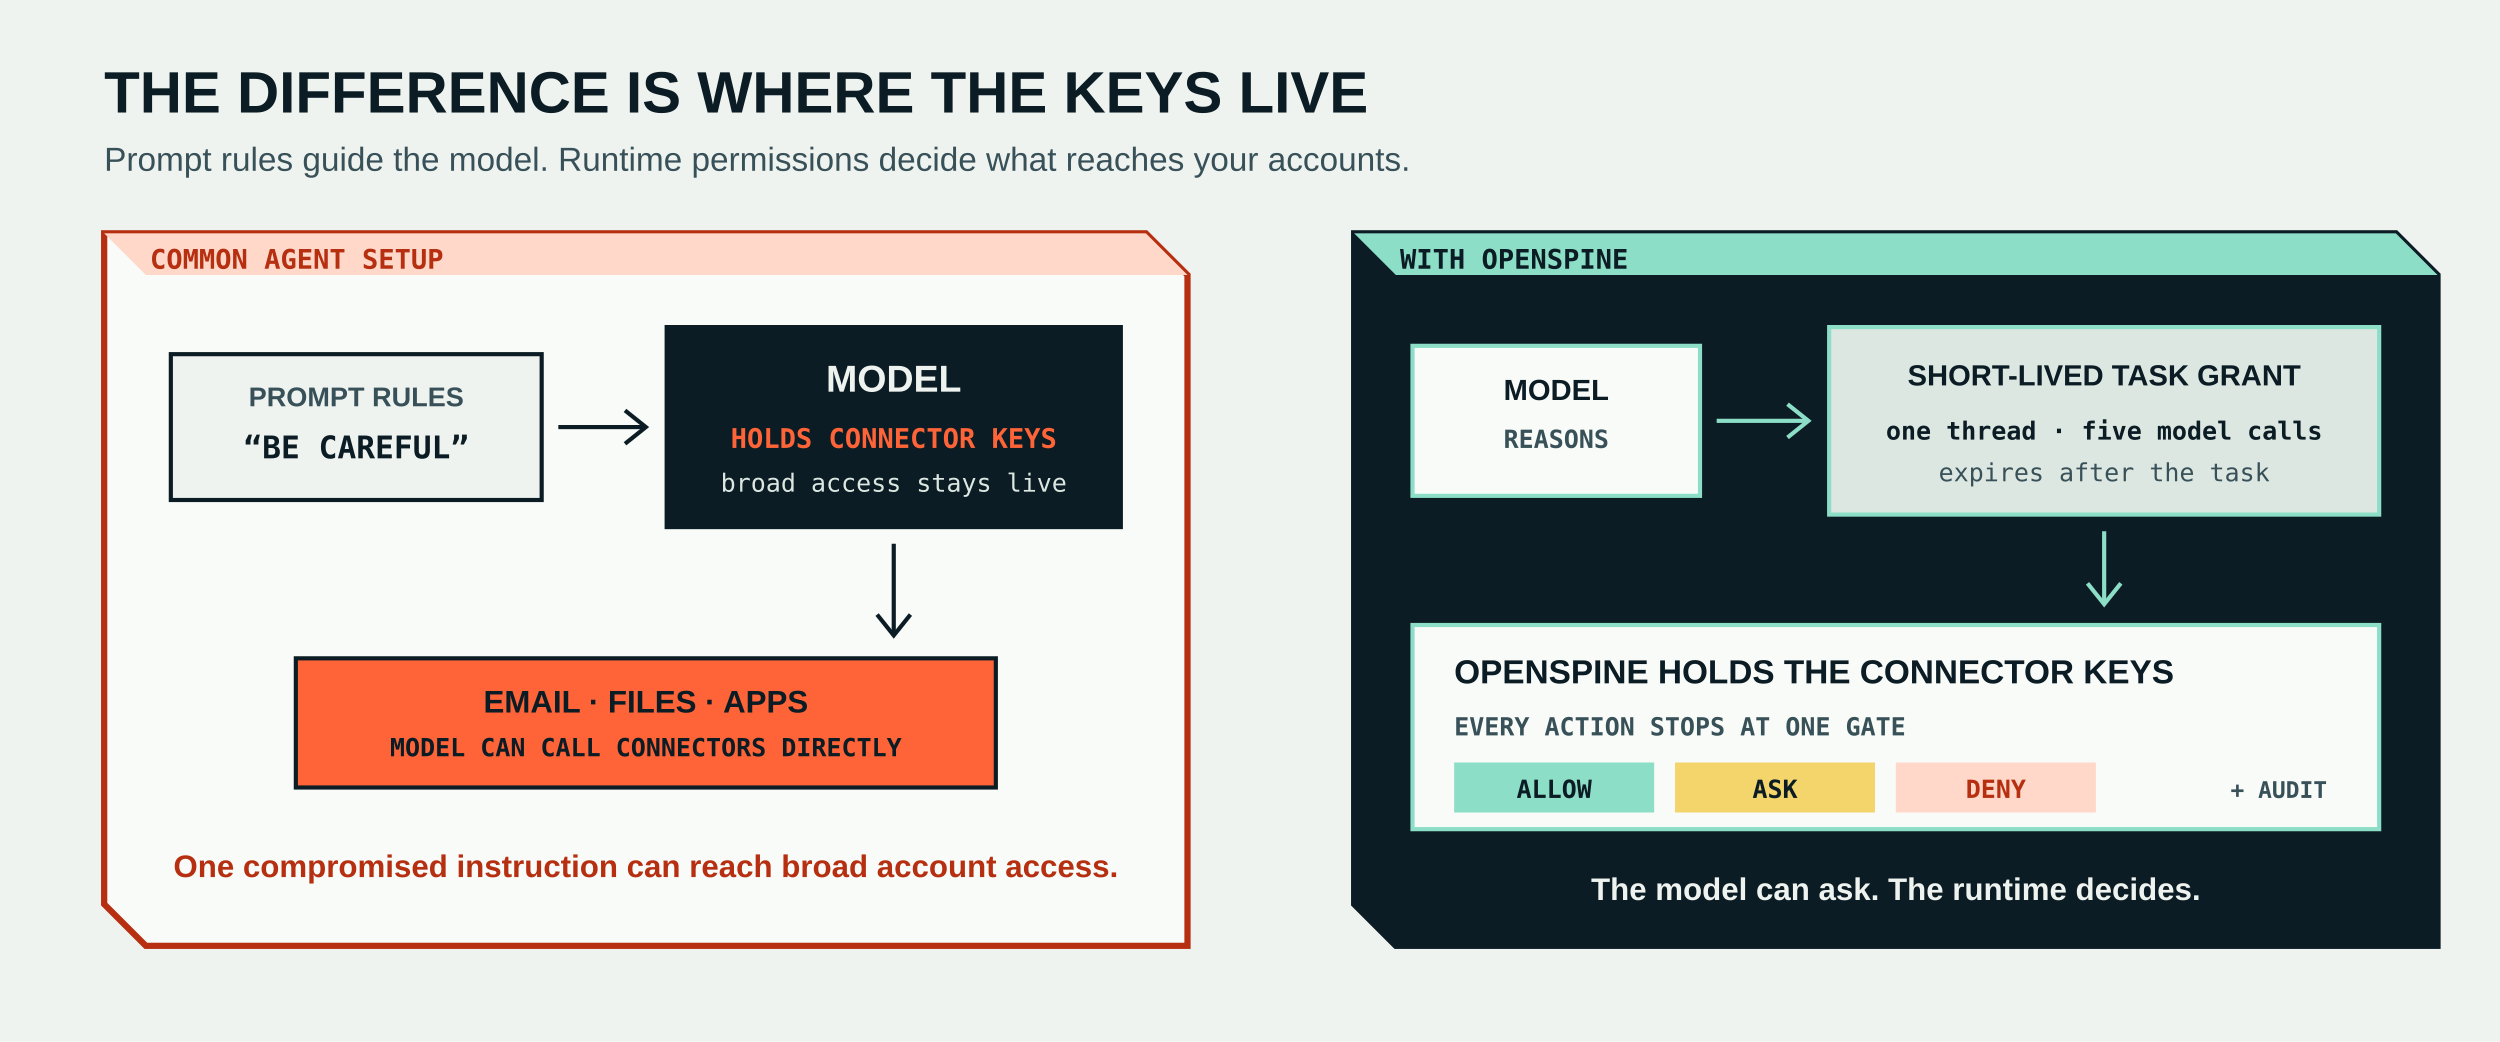
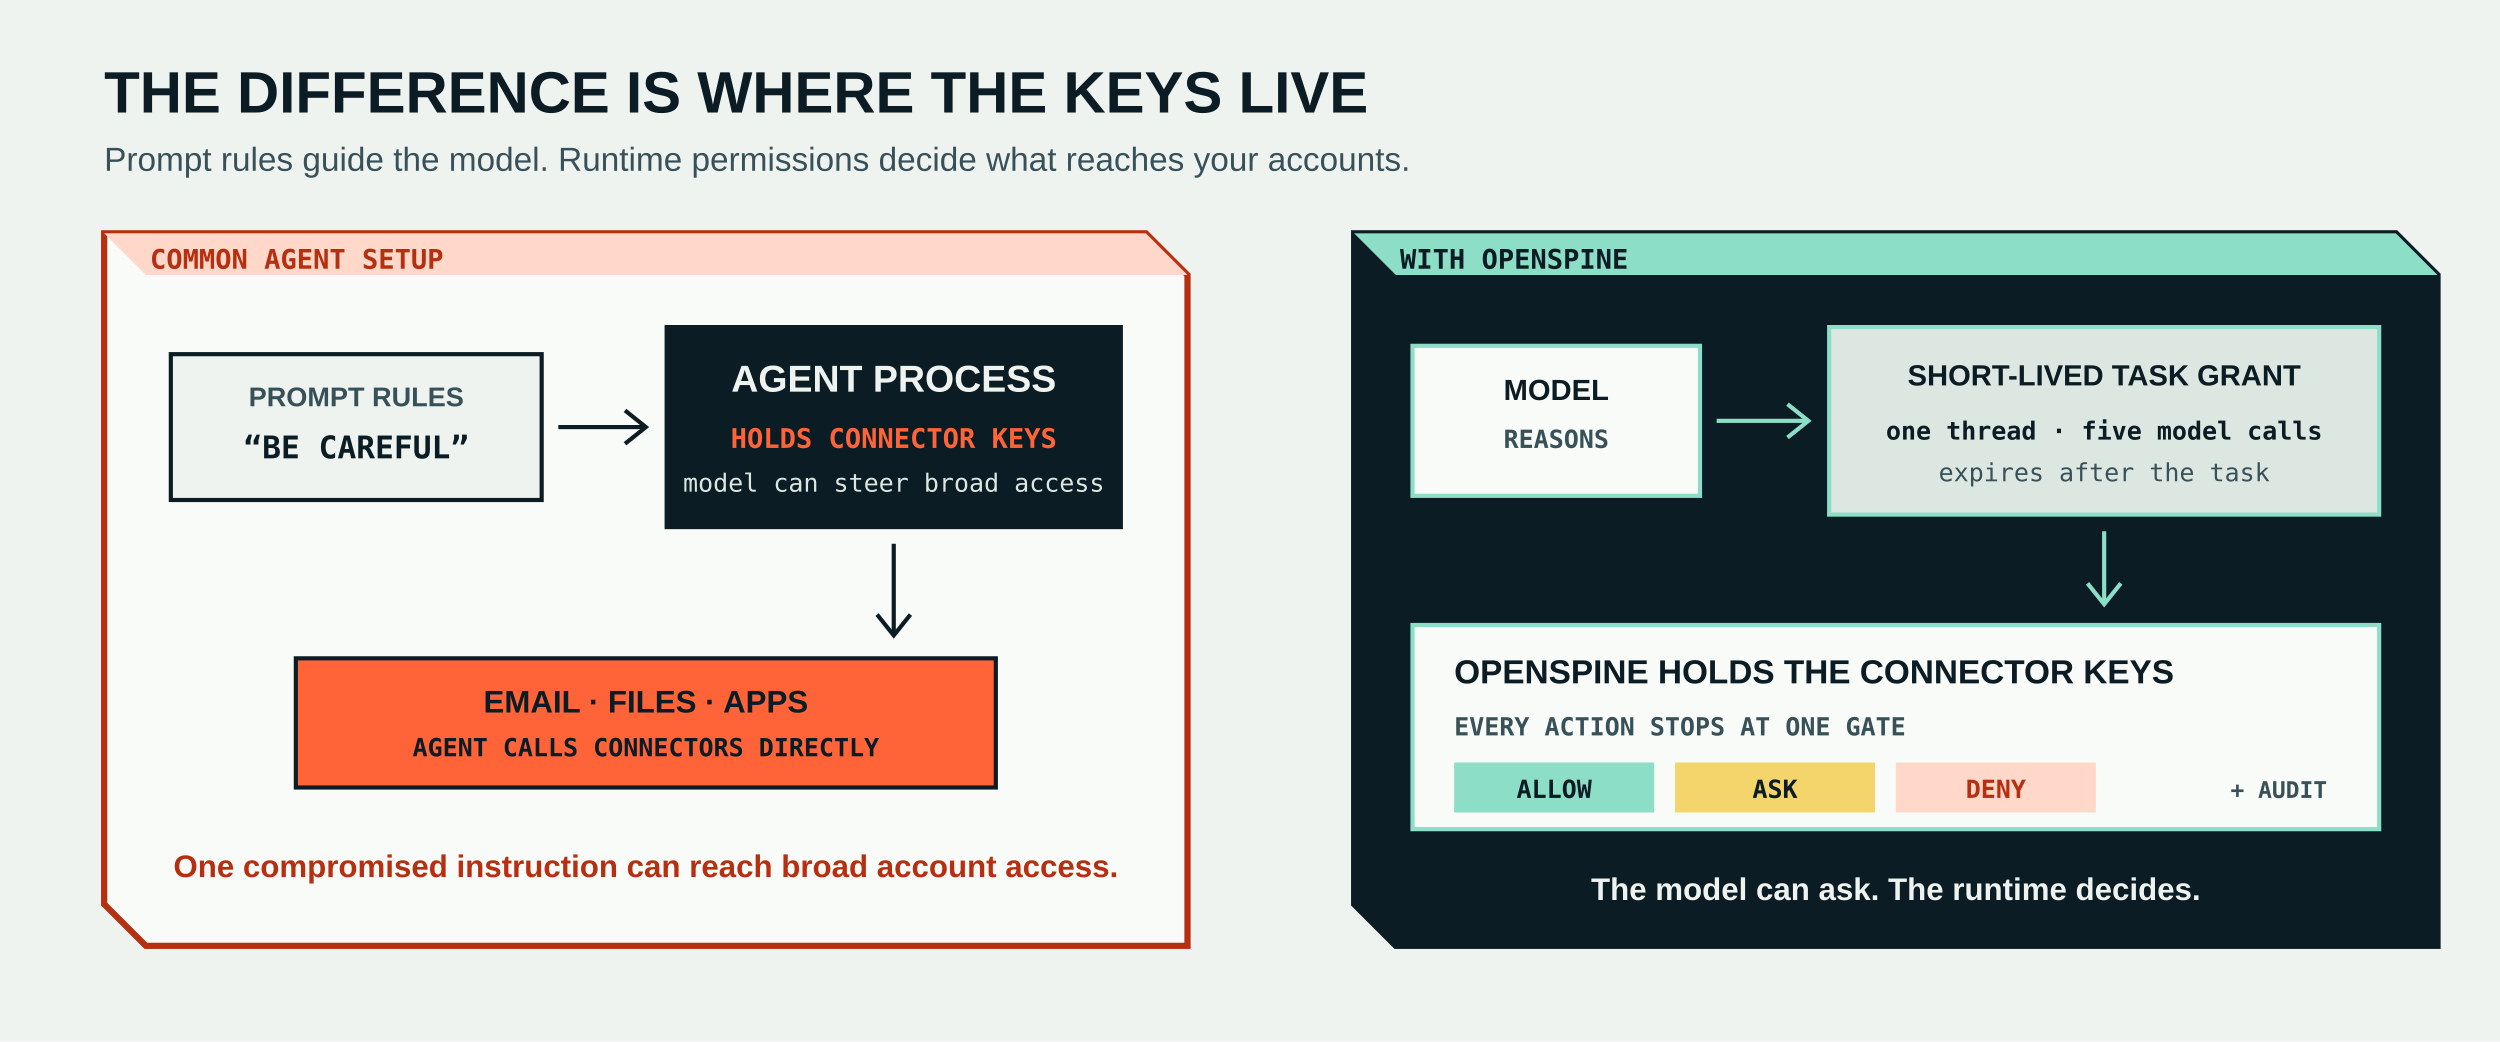
<svg xmlns="http://www.w3.org/2000/svg" width="1200" height="500" viewBox="0 0 1200 500" role="img" aria-labelledby="title desc">
  <rect width="1200" height="500" fill="#eef3f0" />
  <g font-family="Arial, sans-serif" fill="#0b1c24">
    <text x="50" y="54" font-size="28" font-weight="900">THE DIFFERENCE IS WHERE THE KEYS LIVE</text>
    <text x="50" y="82" font-size="16" fill="#385058">Prompt rules guide the model. Runtime permissions decide what reaches your accounts.</text>
  </g>
  <g transform="translate(50 112)">
    <path d="M0 0h500l20 20v322H20L0 322z" fill="#f8fbf8" stroke="#b52f10" stroke-width="3" />
    <path d="M0 0h500l20 20H20L0 0z" fill="#ffd8c9" />
    <text x="22" y="17" font-family="monospace" font-size="13" font-weight="700" fill="#b52f10">COMMON AGENT SETUP</text>
    <rect x="32" y="58" width="178" height="70" fill="#eef3f0" stroke="#0b1c24" stroke-width="2" />
    <text x="121" y="83" text-anchor="middle" font-family="Arial, sans-serif" font-size="13" font-weight="700" fill="#385058">PROMPT RULES</text>
    <text x="121" y="108" text-anchor="middle" font-family="monospace" font-size="15" font-weight="700" fill="#0b1c24">“BE CAREFUL”</text>
    <path d="M218 93h42" stroke="#0b1c24" stroke-width="2" />
    <path d="m250 85 10 8-10 8" fill="none" stroke="#0b1c24" stroke-width="2" />
    <rect x="270" y="45" width="218" height="96" fill="#0b1c24" stroke="#0b1c24" stroke-width="2" />
-     <text x="379" y="76" text-anchor="middle" font-family="Arial, sans-serif" font-size="18" font-weight="900" fill="#eef3f0">MODEL</text>
+     <text x="379" y="76" text-anchor="middle" font-family="Arial, sans-serif" font-size="18" font-weight="900" fill="#eef3f0">AGENT PROCESS</text>
    <text x="379" y="103" text-anchor="middle" font-family="monospace" font-size="13" font-weight="700" fill="#ff6438">HOLDS CONNECTOR KEYS</text>
-     <text x="379" y="124" text-anchor="middle" font-family="monospace" font-size="12" fill="#dce7e1">broad access stays live</text>
+     <text x="379" y="124" text-anchor="middle" font-family="monospace" font-size="12" fill="#dce7e1">model can steer broad access</text>
    <path d="M379 149v44" stroke="#0b1c24" stroke-width="2" />
    <path d="m371 183 8 10 8-10" fill="none" stroke="#0b1c24" stroke-width="2" />
    <rect x="92" y="204" width="336" height="62" fill="#ff6438" stroke="#0b1c24" stroke-width="2" />
    <text x="260" y="230" text-anchor="middle" font-family="Arial, sans-serif" font-size="15" font-weight="900" fill="#0b1c24">EMAIL · FILES · APPS</text>
-     <text x="260" y="251" text-anchor="middle" font-family="monospace" font-size="12" font-weight="700" fill="#0b1c24">MODEL CAN CALL CONNECTORS DIRECTLY</text>
+     <text x="260" y="251" text-anchor="middle" font-family="monospace" font-size="12" font-weight="700" fill="#0b1c24">AGENT CALLS CONNECTORS DIRECTLY</text>
    <text x="260" y="309" text-anchor="middle" font-family="Arial, sans-serif" font-size="15" font-weight="700" fill="#b52f10">One compromised instruction can reach broad account access.</text>
  </g>
  <g transform="translate(650 112)">
    <path d="M0 0h500l20 20v322H20L0 322z" fill="#0b1c24" stroke="#0b1c24" stroke-width="3" />
    <path d="M0 0h500l20 20H20L0 0z" fill="#8cdec6" />
    <text x="22" y="17" font-family="monospace" font-size="13" font-weight="700" fill="#0b1c24">WITH OPENSPINE</text>
    <rect x="28" y="54" width="138" height="72" fill="#f8fbf8" stroke="#8cdec6" stroke-width="2" />
    <text x="97" y="80" text-anchor="middle" font-family="Arial, sans-serif" font-size="14" font-weight="900" fill="#0b1c24">MODEL</text>
    <text x="97" y="103" text-anchor="middle" font-family="monospace" font-size="12" font-weight="700" fill="#385058">REASONS</text>
    <path d="M174 90h44" stroke="#8cdec6" stroke-width="2" />
    <path d="m208 82 10 8-10 8" fill="none" stroke="#8cdec6" stroke-width="2" />
    <rect x="228" y="45" width="264" height="90" fill="#dce7e1" stroke="#8cdec6" stroke-width="2" />
    <text x="360" y="73" text-anchor="middle" font-family="Arial, sans-serif" font-size="14" font-weight="900" fill="#0b1c24">SHORT-LIVED TASK GRANT</text>
    <text x="360" y="99" text-anchor="middle" font-family="monospace" font-size="12" font-weight="700" fill="#0b1c24">one thread · five model calls</text>
    <text x="360" y="119" text-anchor="middle" font-family="monospace" font-size="12" fill="#385058">expires after the task</text>
    <path d="M360 143v35" stroke="#8cdec6" stroke-width="2" />
    <path d="m352 168 8 10 8-10" fill="none" stroke="#8cdec6" stroke-width="2" />
    <rect x="28" y="188" width="464" height="98" fill="#f8fbf8" stroke="#8cdec6" stroke-width="2" />
    <text x="48" y="216" font-family="Arial, sans-serif" font-size="16" font-weight="900" fill="#0b1c24">OPENSPINE HOLDS THE CONNECTOR KEYS</text>
    <text x="48" y="241" font-family="monospace" font-size="12" font-weight="700" fill="#385058">EVERY ACTION STOPS AT ONE GATE</text>
    <rect x="48" y="254" width="96" height="24" fill="#8cdec6" />
    <text x="96" y="271" text-anchor="middle" font-family="monospace" font-size="12" font-weight="700" fill="#0b1c24">ALLOW</text>
    <rect x="154" y="254" width="96" height="24" fill="#f3d56b" />
    <text x="202" y="271" text-anchor="middle" font-family="monospace" font-size="12" font-weight="700" fill="#0b1c24">ASK</text>
    <rect x="260" y="254" width="96" height="24" fill="#ffd8c9" />
    <text x="308" y="271" text-anchor="middle" font-family="monospace" font-size="12" font-weight="700" fill="#b52f10">DENY</text>
    <text x="467" y="271" text-anchor="end" font-family="monospace" font-size="11" font-weight="700" fill="#385058">+ AUDIT</text>
    <text x="260" y="320" text-anchor="middle" font-family="Arial, sans-serif" font-size="15" font-weight="700" fill="#eef3f0">The model can ask. The runtime decides.</text>
  </g>
</svg>
